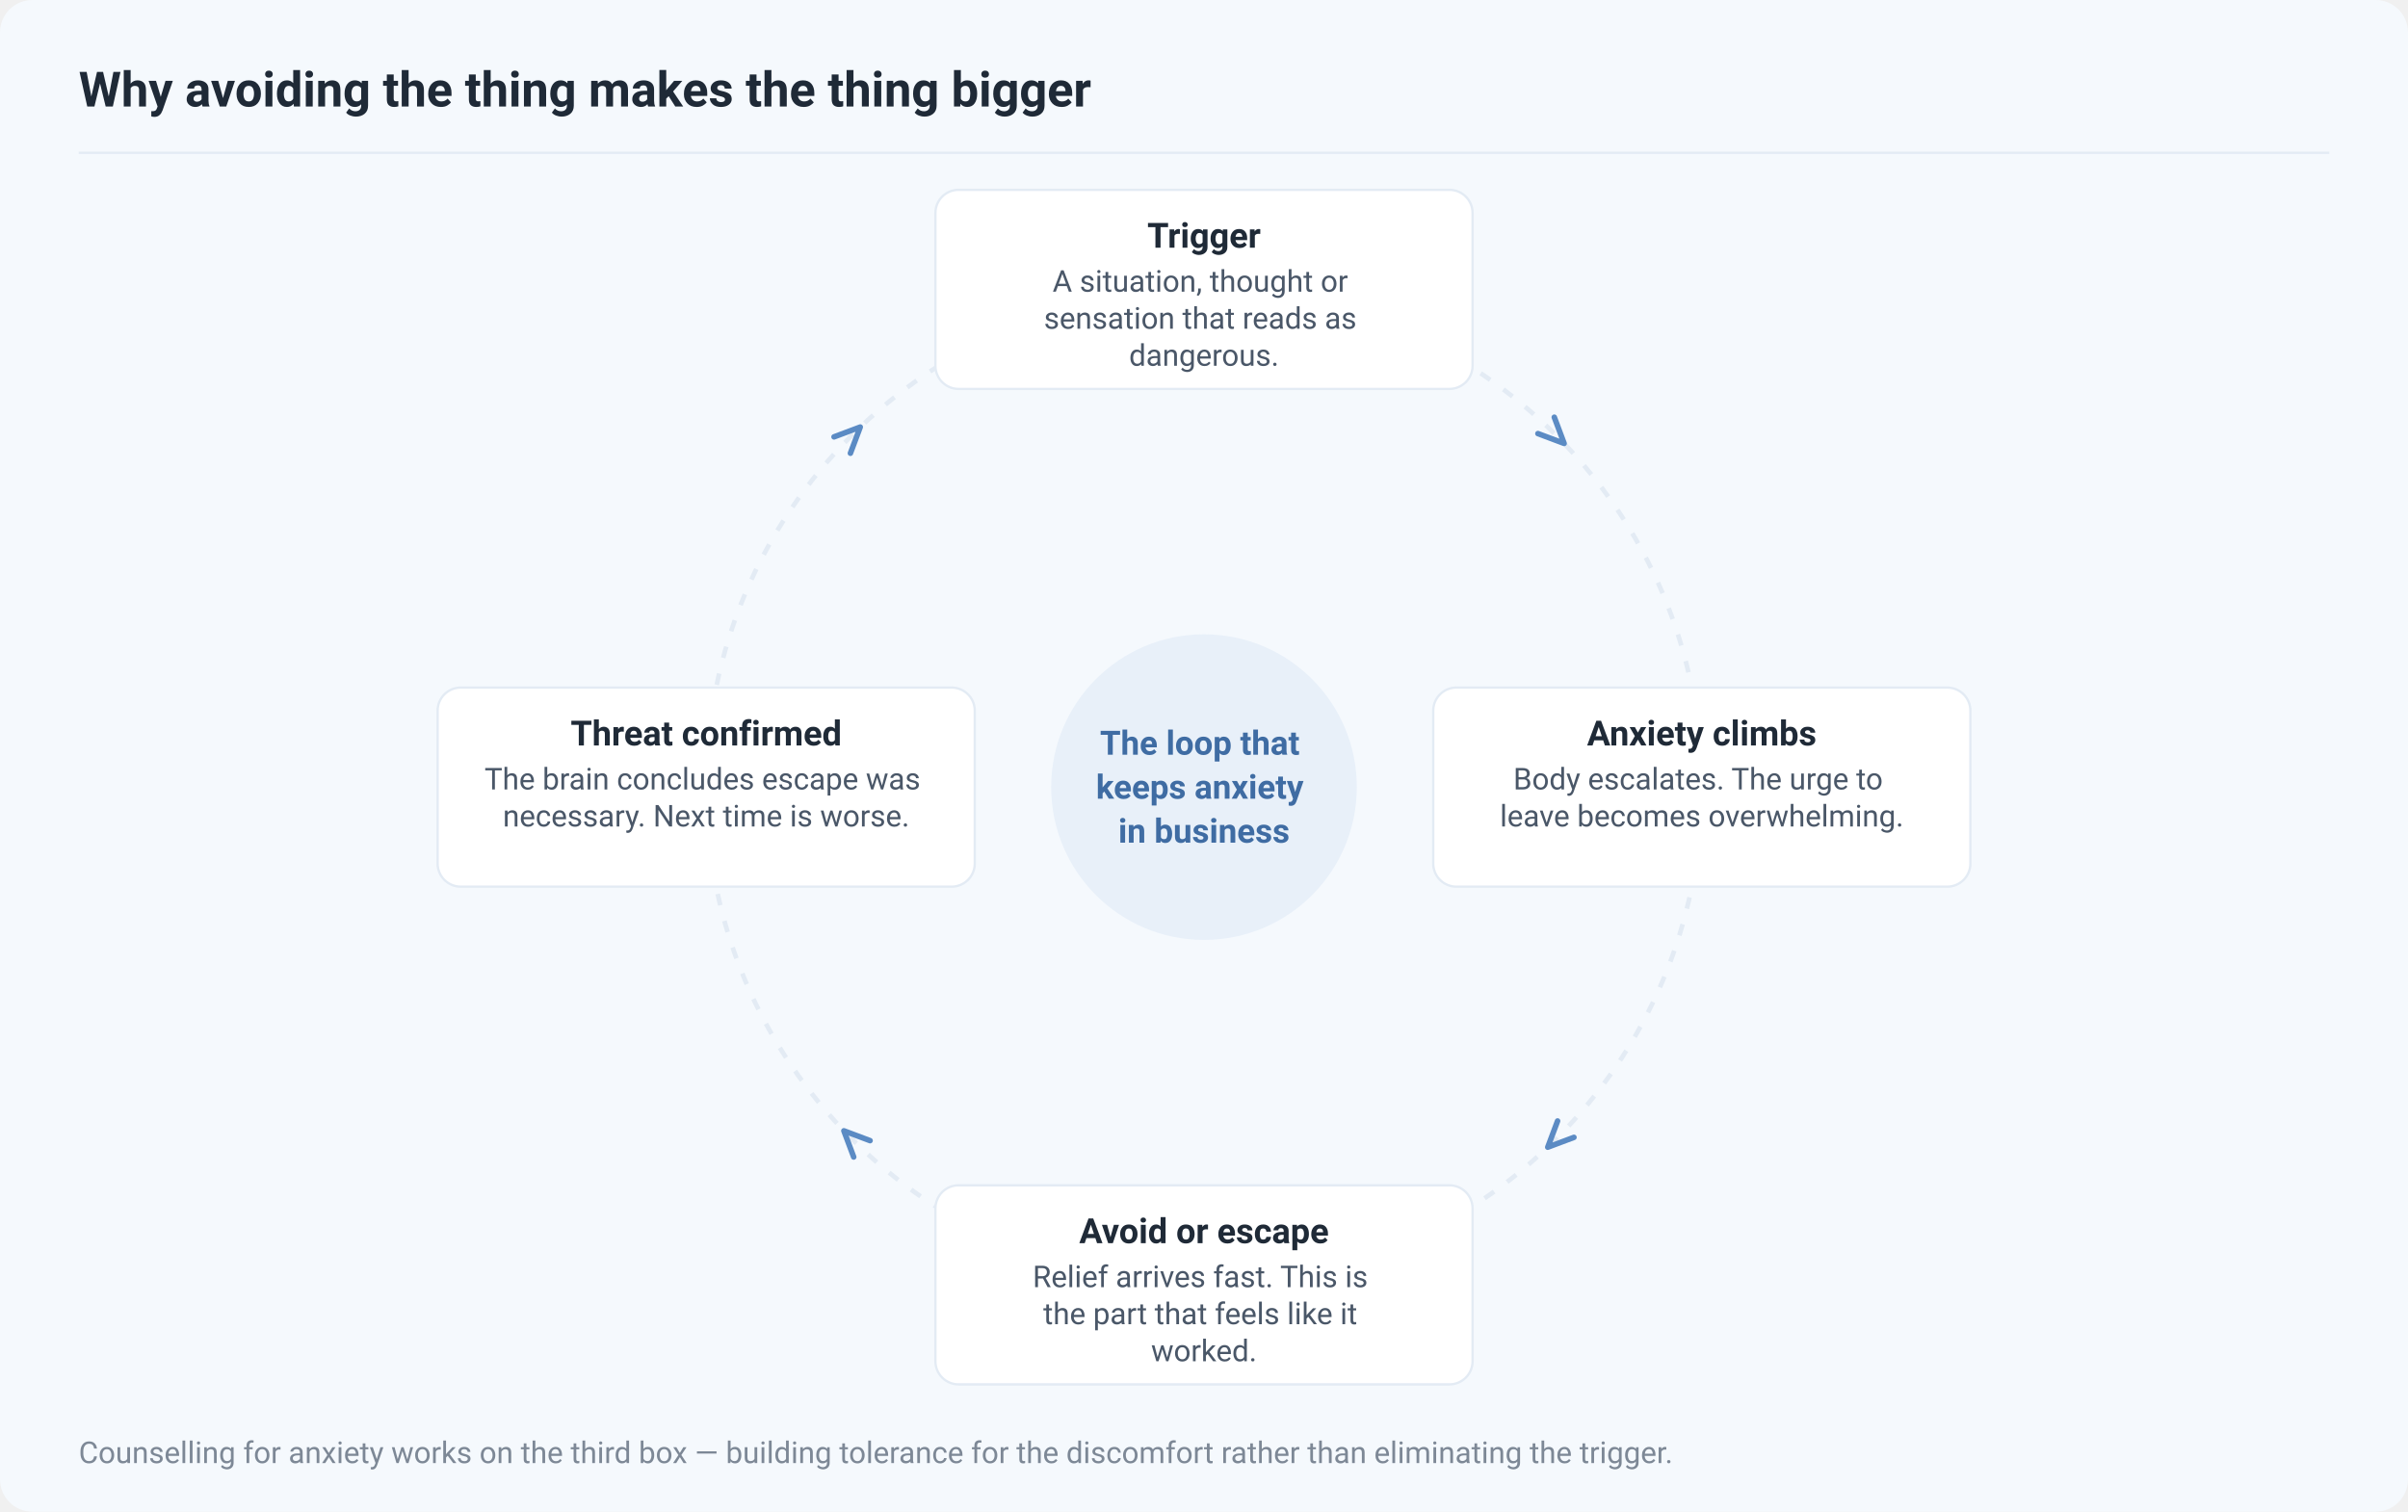
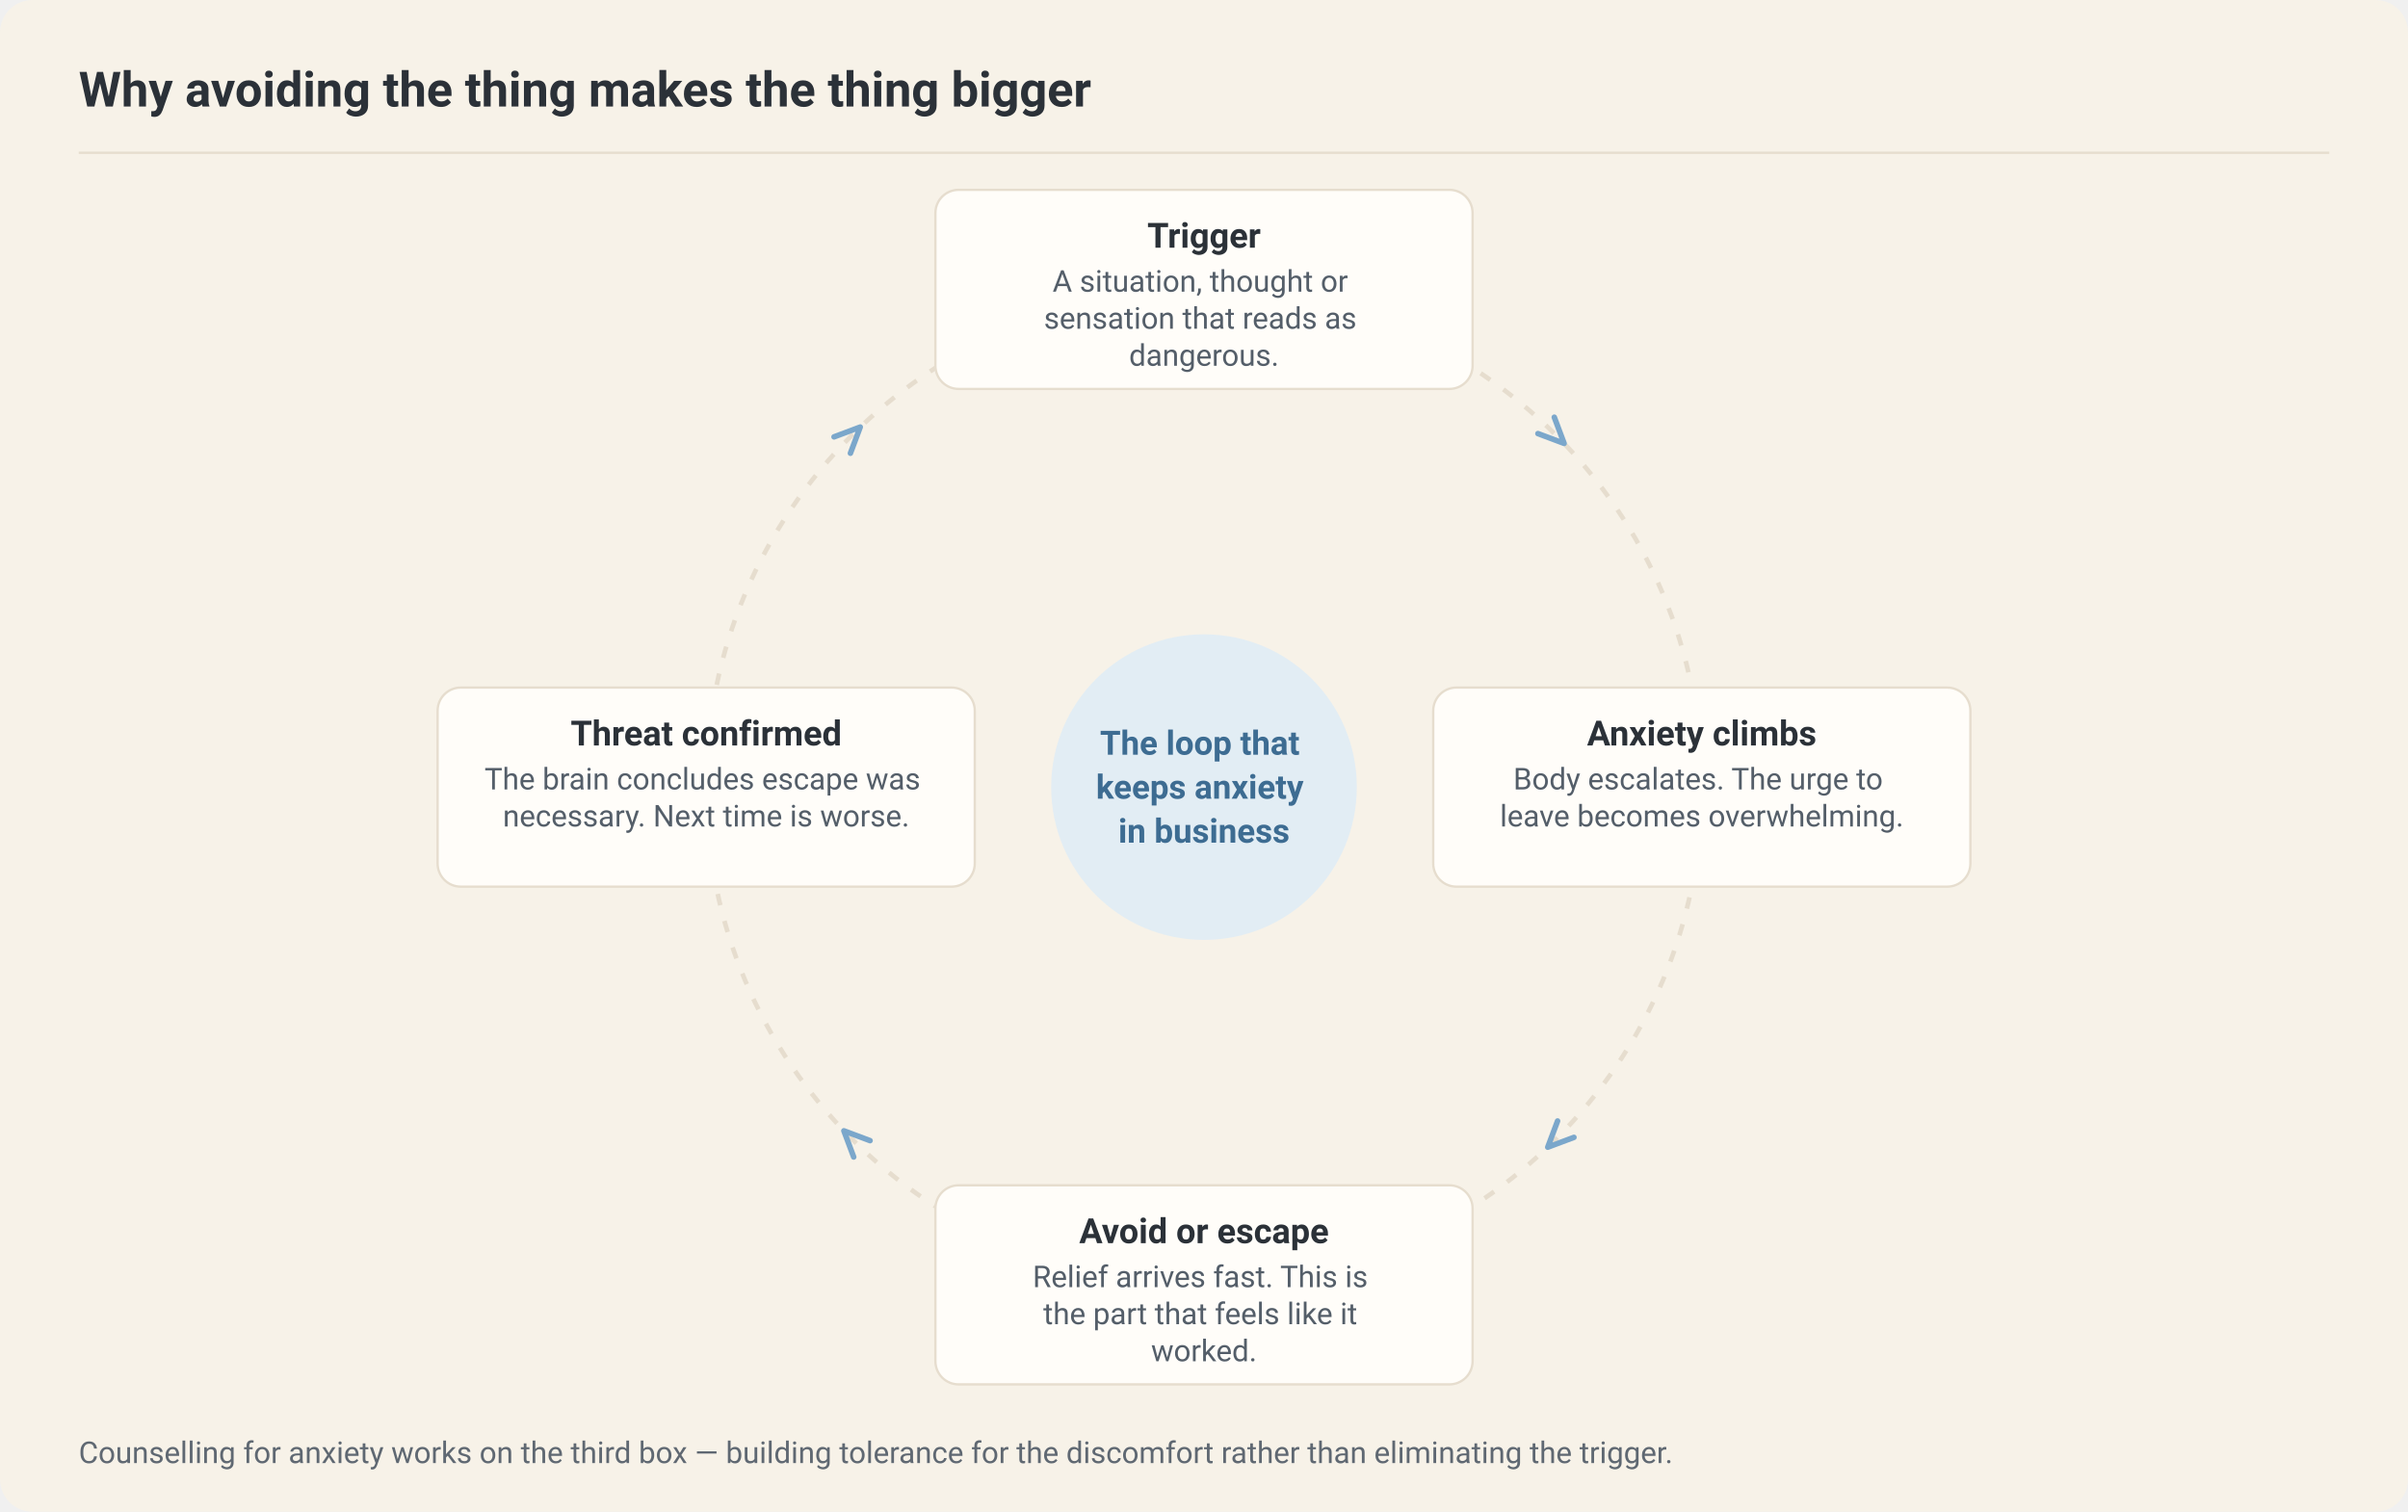
<svg xmlns="http://www.w3.org/2000/svg" viewBox="0 0 1040 653" width="1040" height="653" role="img" aria-labelledby="t d" font-family="-apple-system,BlinkMacSystemFont,'Segoe UI',Roboto,Helvetica,Arial,sans-serif">
-   <rect width="1040" height="653" rx="14" fill="#f5f9fd" />
-   <text x="34" y="46" font-size="21" font-weight="700" fill="#1f2a37">Why avoiding the thing makes the thing bigger</text>
-   <line x1="34" y1="66" x2="1006" y2="66" stroke="#e3ebf4" />
-   <circle cx="520" cy="340" r="215" fill="none" stroke="#e3ebf4" stroke-width="2" stroke-dasharray="5 7" />
-   <circle cx="520" cy="340" r="66" fill="#e8f0f9" />
-   <text font-size="14.5" font-weight="700" fill="#3f6ca3" text-anchor="middle">
+   <rect width="1040" height="653" rx="14" fill="#f7f2e8" />
+   <text x="34" y="46" font-size="21" font-weight="700" fill="#2b3138">Why avoiding the thing makes the thing bigger</text>
+   <line x1="34" y1="66" x2="1006" y2="66" stroke="#e6ddce" />
+   <circle cx="520" cy="340" r="215" fill="none" stroke="#e6ddce" stroke-width="2" stroke-dasharray="5 7" />
+   <circle cx="520" cy="340" r="66" fill="#e2edf4" />
+   <text font-size="14.5" font-weight="700" fill="#3d6c92" text-anchor="middle">
    <tspan x="520" y="326">The loop that</tspan>
    <tspan x="520" y="345">keeps anxiety</tspan>
    <tspan x="520" y="364">in business</tspan>
  </text>
-   <path d="M-6 -5 L5 0 L-6 5" fill="none" stroke="#5b8bc4" stroke-width="2.4" stroke-linecap="round" stroke-linejoin="round" transform="translate(672.0 188.0) rotate(45)" />
-   <path d="M-6 -5 L5 0 L-6 5" fill="none" stroke="#5b8bc4" stroke-width="2.4" stroke-linecap="round" stroke-linejoin="round" transform="translate(672.0 492.0) rotate(135)" />
-   <path d="M-6 -5 L5 0 L-6 5" fill="none" stroke="#5b8bc4" stroke-width="2.4" stroke-linecap="round" stroke-linejoin="round" transform="translate(368.0 492.0) rotate(225)" />
-   <path d="M-6 -5 L5 0 L-6 5" fill="none" stroke="#5b8bc4" stroke-width="2.4" stroke-linecap="round" stroke-linejoin="round" transform="translate(368.0 188.0) rotate(315)" />
-   <rect x="404" y="82" width="232" height="86" rx="10" fill="#ffffff" stroke="#e3ebf4" />
-   <text x="520" y="107" font-size="15" font-weight="700" fill="#1f2a37" text-anchor="middle">Trigger</text>
-   <text font-size="13" fill="#4a5768" text-anchor="middle">
+   <path d="M-6 -5 L5 0 L-6 5" fill="none" stroke="#7ba7cb" stroke-width="2.4" stroke-linecap="round" stroke-linejoin="round" transform="translate(672.0 188.0) rotate(45)" />
+   <path d="M-6 -5 L5 0 L-6 5" fill="none" stroke="#7ba7cb" stroke-width="2.4" stroke-linecap="round" stroke-linejoin="round" transform="translate(672.0 492.0) rotate(135)" />
+   <path d="M-6 -5 L5 0 L-6 5" fill="none" stroke="#7ba7cb" stroke-width="2.4" stroke-linecap="round" stroke-linejoin="round" transform="translate(368.0 492.0) rotate(225)" />
+   <path d="M-6 -5 L5 0 L-6 5" fill="none" stroke="#7ba7cb" stroke-width="2.4" stroke-linecap="round" stroke-linejoin="round" transform="translate(368.0 188.0) rotate(315)" />
+   <rect x="404" y="82" width="232" height="86" rx="10" fill="#fffdf9" stroke="#e6ddce" />
+   <text x="520" y="107" font-size="15" font-weight="700" fill="#2b3138" text-anchor="middle">Trigger</text>
+   <text font-size="13" fill="#545e69" text-anchor="middle">
    <tspan x="520" y="126">A situation, thought or</tspan>
    <tspan x="520" y="142">sensation that reads as</tspan>
    <tspan x="520" y="158">dangerous.</tspan>
  </text>
-   <rect x="619" y="297" width="232" height="86" rx="10" fill="#ffffff" stroke="#e3ebf4" />
-   <text x="735" y="322" font-size="15" font-weight="700" fill="#1f2a37" text-anchor="middle">Anxiety climbs</text>
-   <text font-size="13" fill="#4a5768" text-anchor="middle">
+   <rect x="619" y="297" width="232" height="86" rx="10" fill="#fffdf9" stroke="#e6ddce" />
+   <text x="735" y="322" font-size="15" font-weight="700" fill="#2b3138" text-anchor="middle">Anxiety climbs</text>
+   <text font-size="13" fill="#545e69" text-anchor="middle">
    <tspan x="735" y="341">Body escalates. The urge to</tspan>
    <tspan x="735" y="357">leave becomes overwhelming.</tspan>
  </text>
-   <rect x="404" y="512" width="232" height="86" rx="10" fill="#ffffff" stroke="#e3ebf4" />
-   <text x="520" y="537" font-size="15" font-weight="700" fill="#1f2a37" text-anchor="middle">Avoid or escape</text>
-   <text font-size="13" fill="#4a5768" text-anchor="middle">
+   <rect x="404" y="512" width="232" height="86" rx="10" fill="#fffdf9" stroke="#e6ddce" />
+   <text x="520" y="537" font-size="15" font-weight="700" fill="#2b3138" text-anchor="middle">Avoid or escape</text>
+   <text font-size="13" fill="#545e69" text-anchor="middle">
    <tspan x="520" y="556">Relief arrives fast. This is</tspan>
    <tspan x="520" y="572">the part that feels like it</tspan>
    <tspan x="520" y="588">worked.</tspan>
  </text>
-   <rect x="189" y="297" width="232" height="86" rx="10" fill="#ffffff" stroke="#e3ebf4" />
-   <text x="305" y="322" font-size="15" font-weight="700" fill="#1f2a37" text-anchor="middle">Threat confirmed</text>
-   <text font-size="13" fill="#4a5768" text-anchor="middle">
+   <rect x="189" y="297" width="232" height="86" rx="10" fill="#fffdf9" stroke="#e6ddce" />
+   <text x="305" y="322" font-size="15" font-weight="700" fill="#2b3138" text-anchor="middle">Threat confirmed</text>
+   <text font-size="13" fill="#545e69" text-anchor="middle">
    <tspan x="305" y="341">The brain concludes escape was</tspan>
    <tspan x="305" y="357">necessary. Next time is worse.</tspan>
  </text>
-   <text font-size="13" fill="#7d8896">
+   <text font-size="13" fill="#5f6872">
    <tspan x="34" y="632">Counselling for anxiety works on the third box — building tolerance for the discomfort rather than eliminating the trigger.</tspan>
  </text>
</svg>
